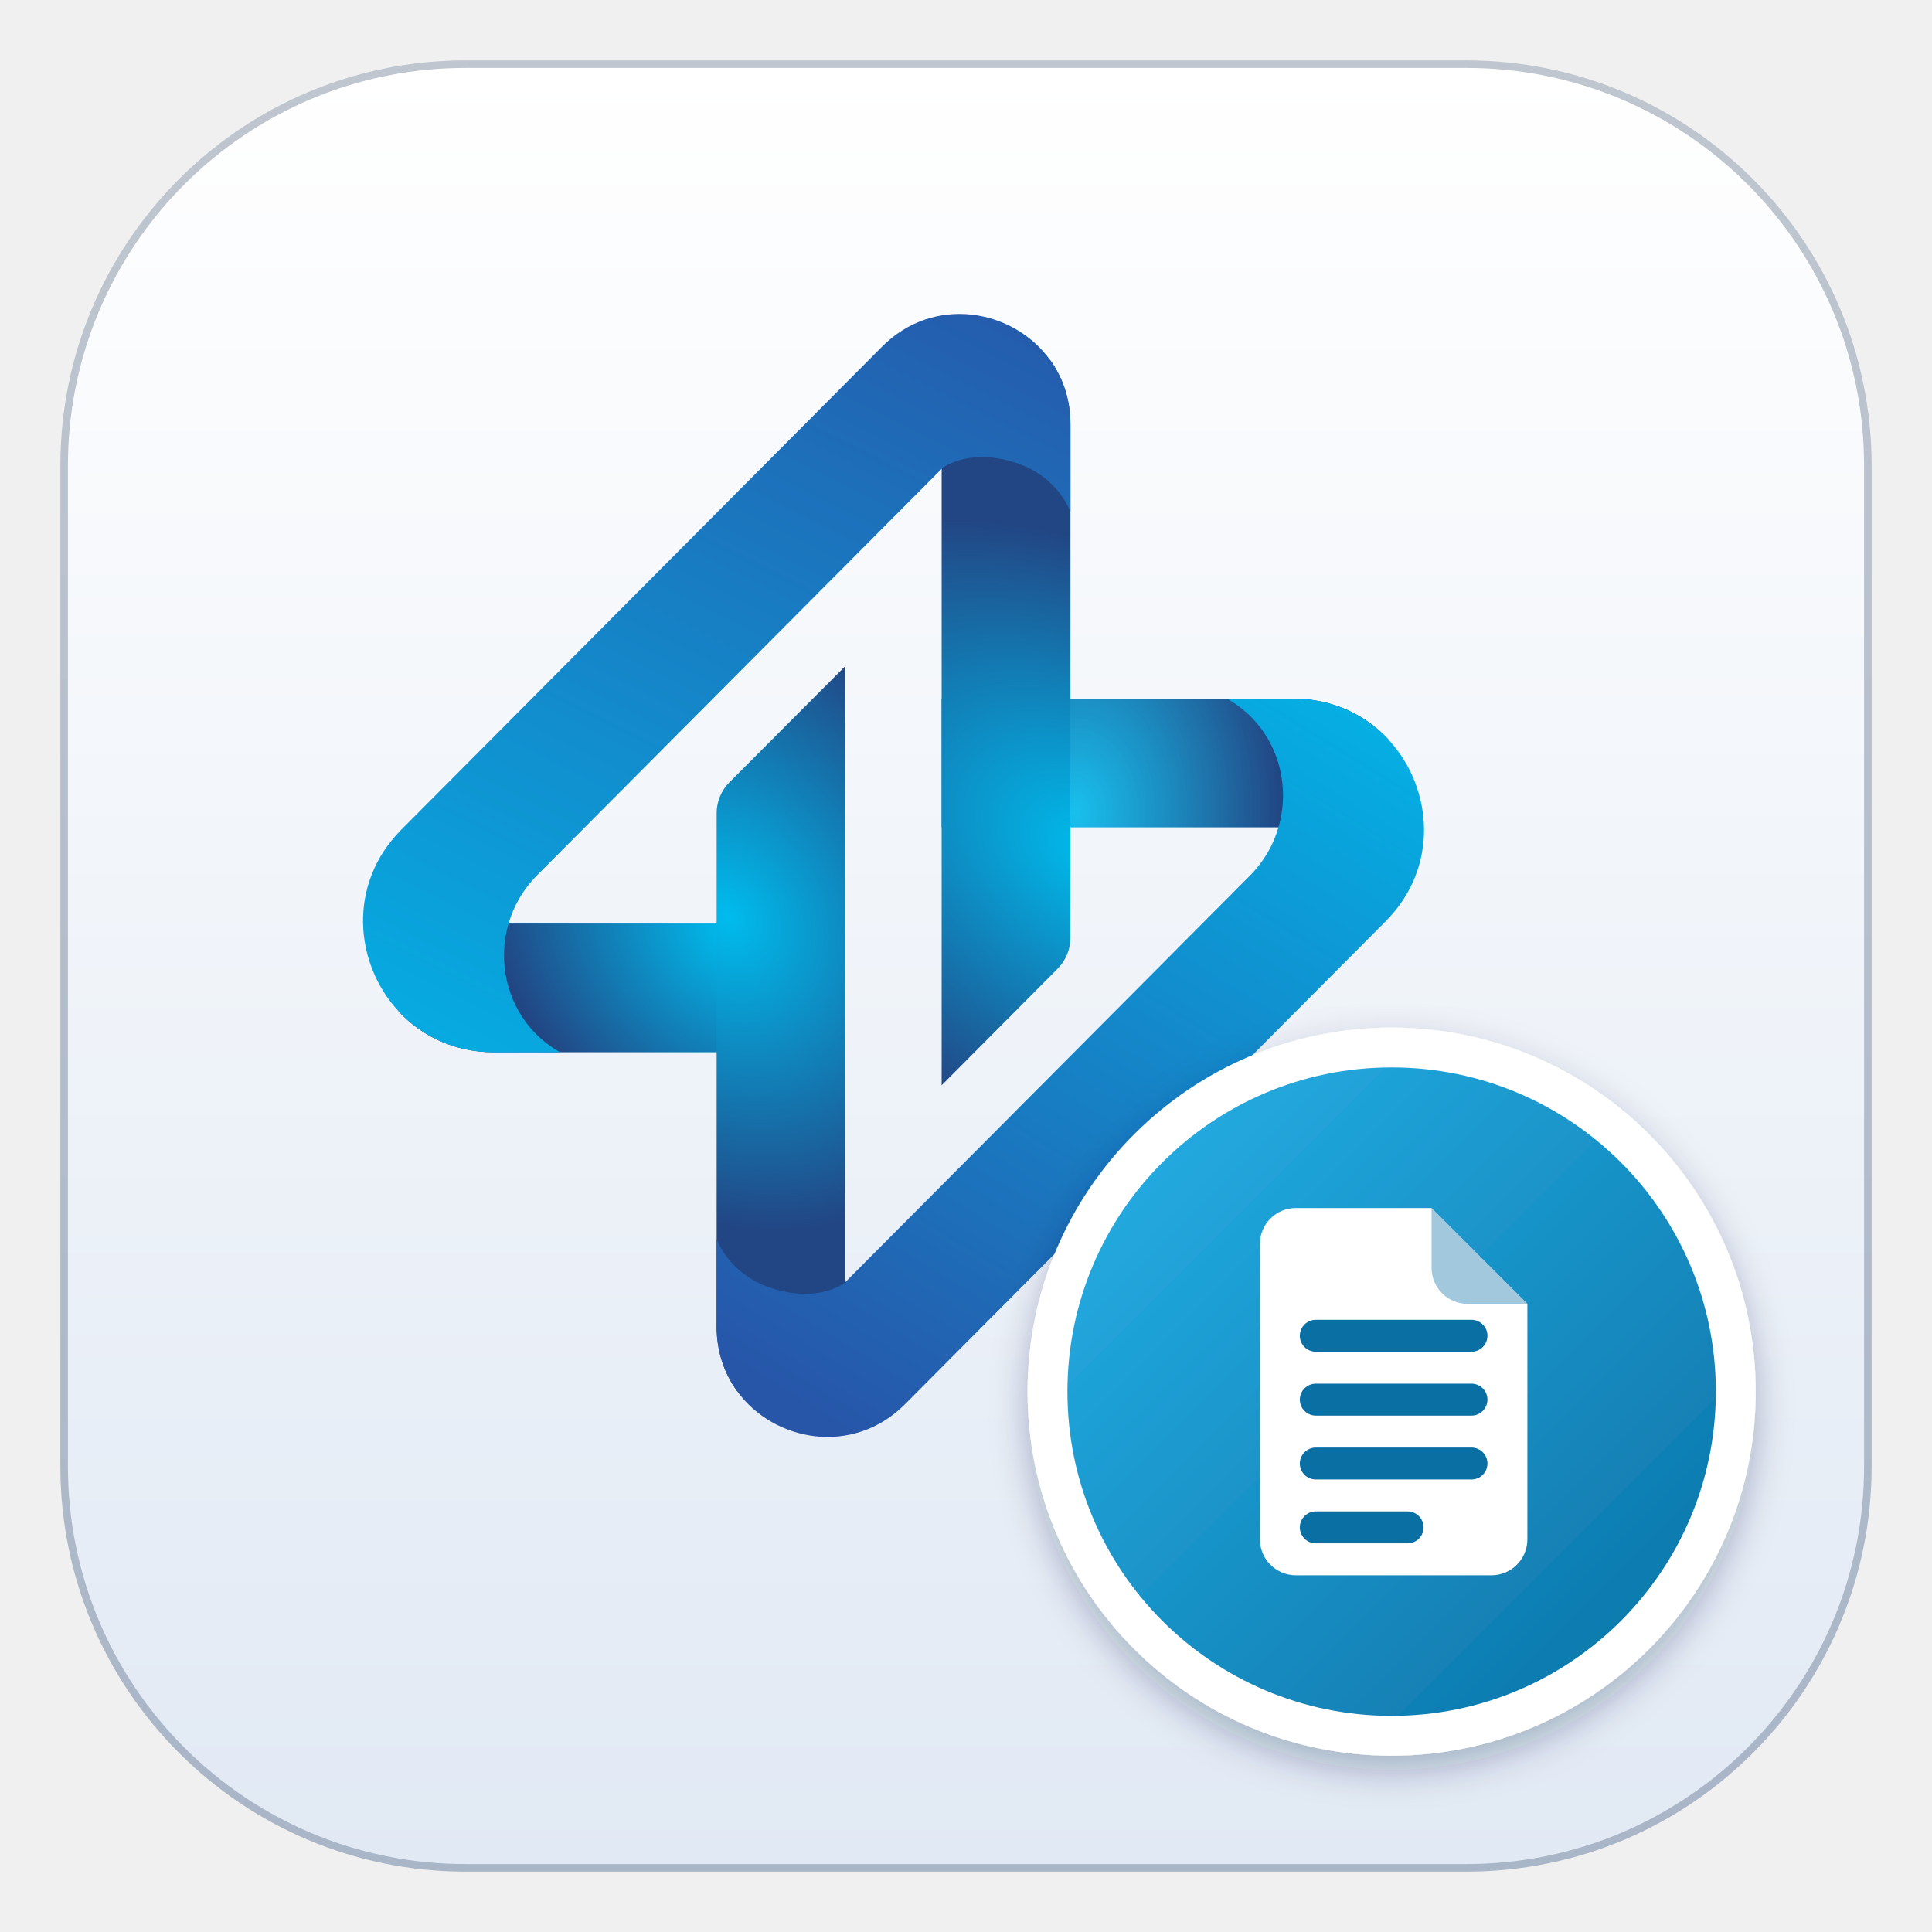
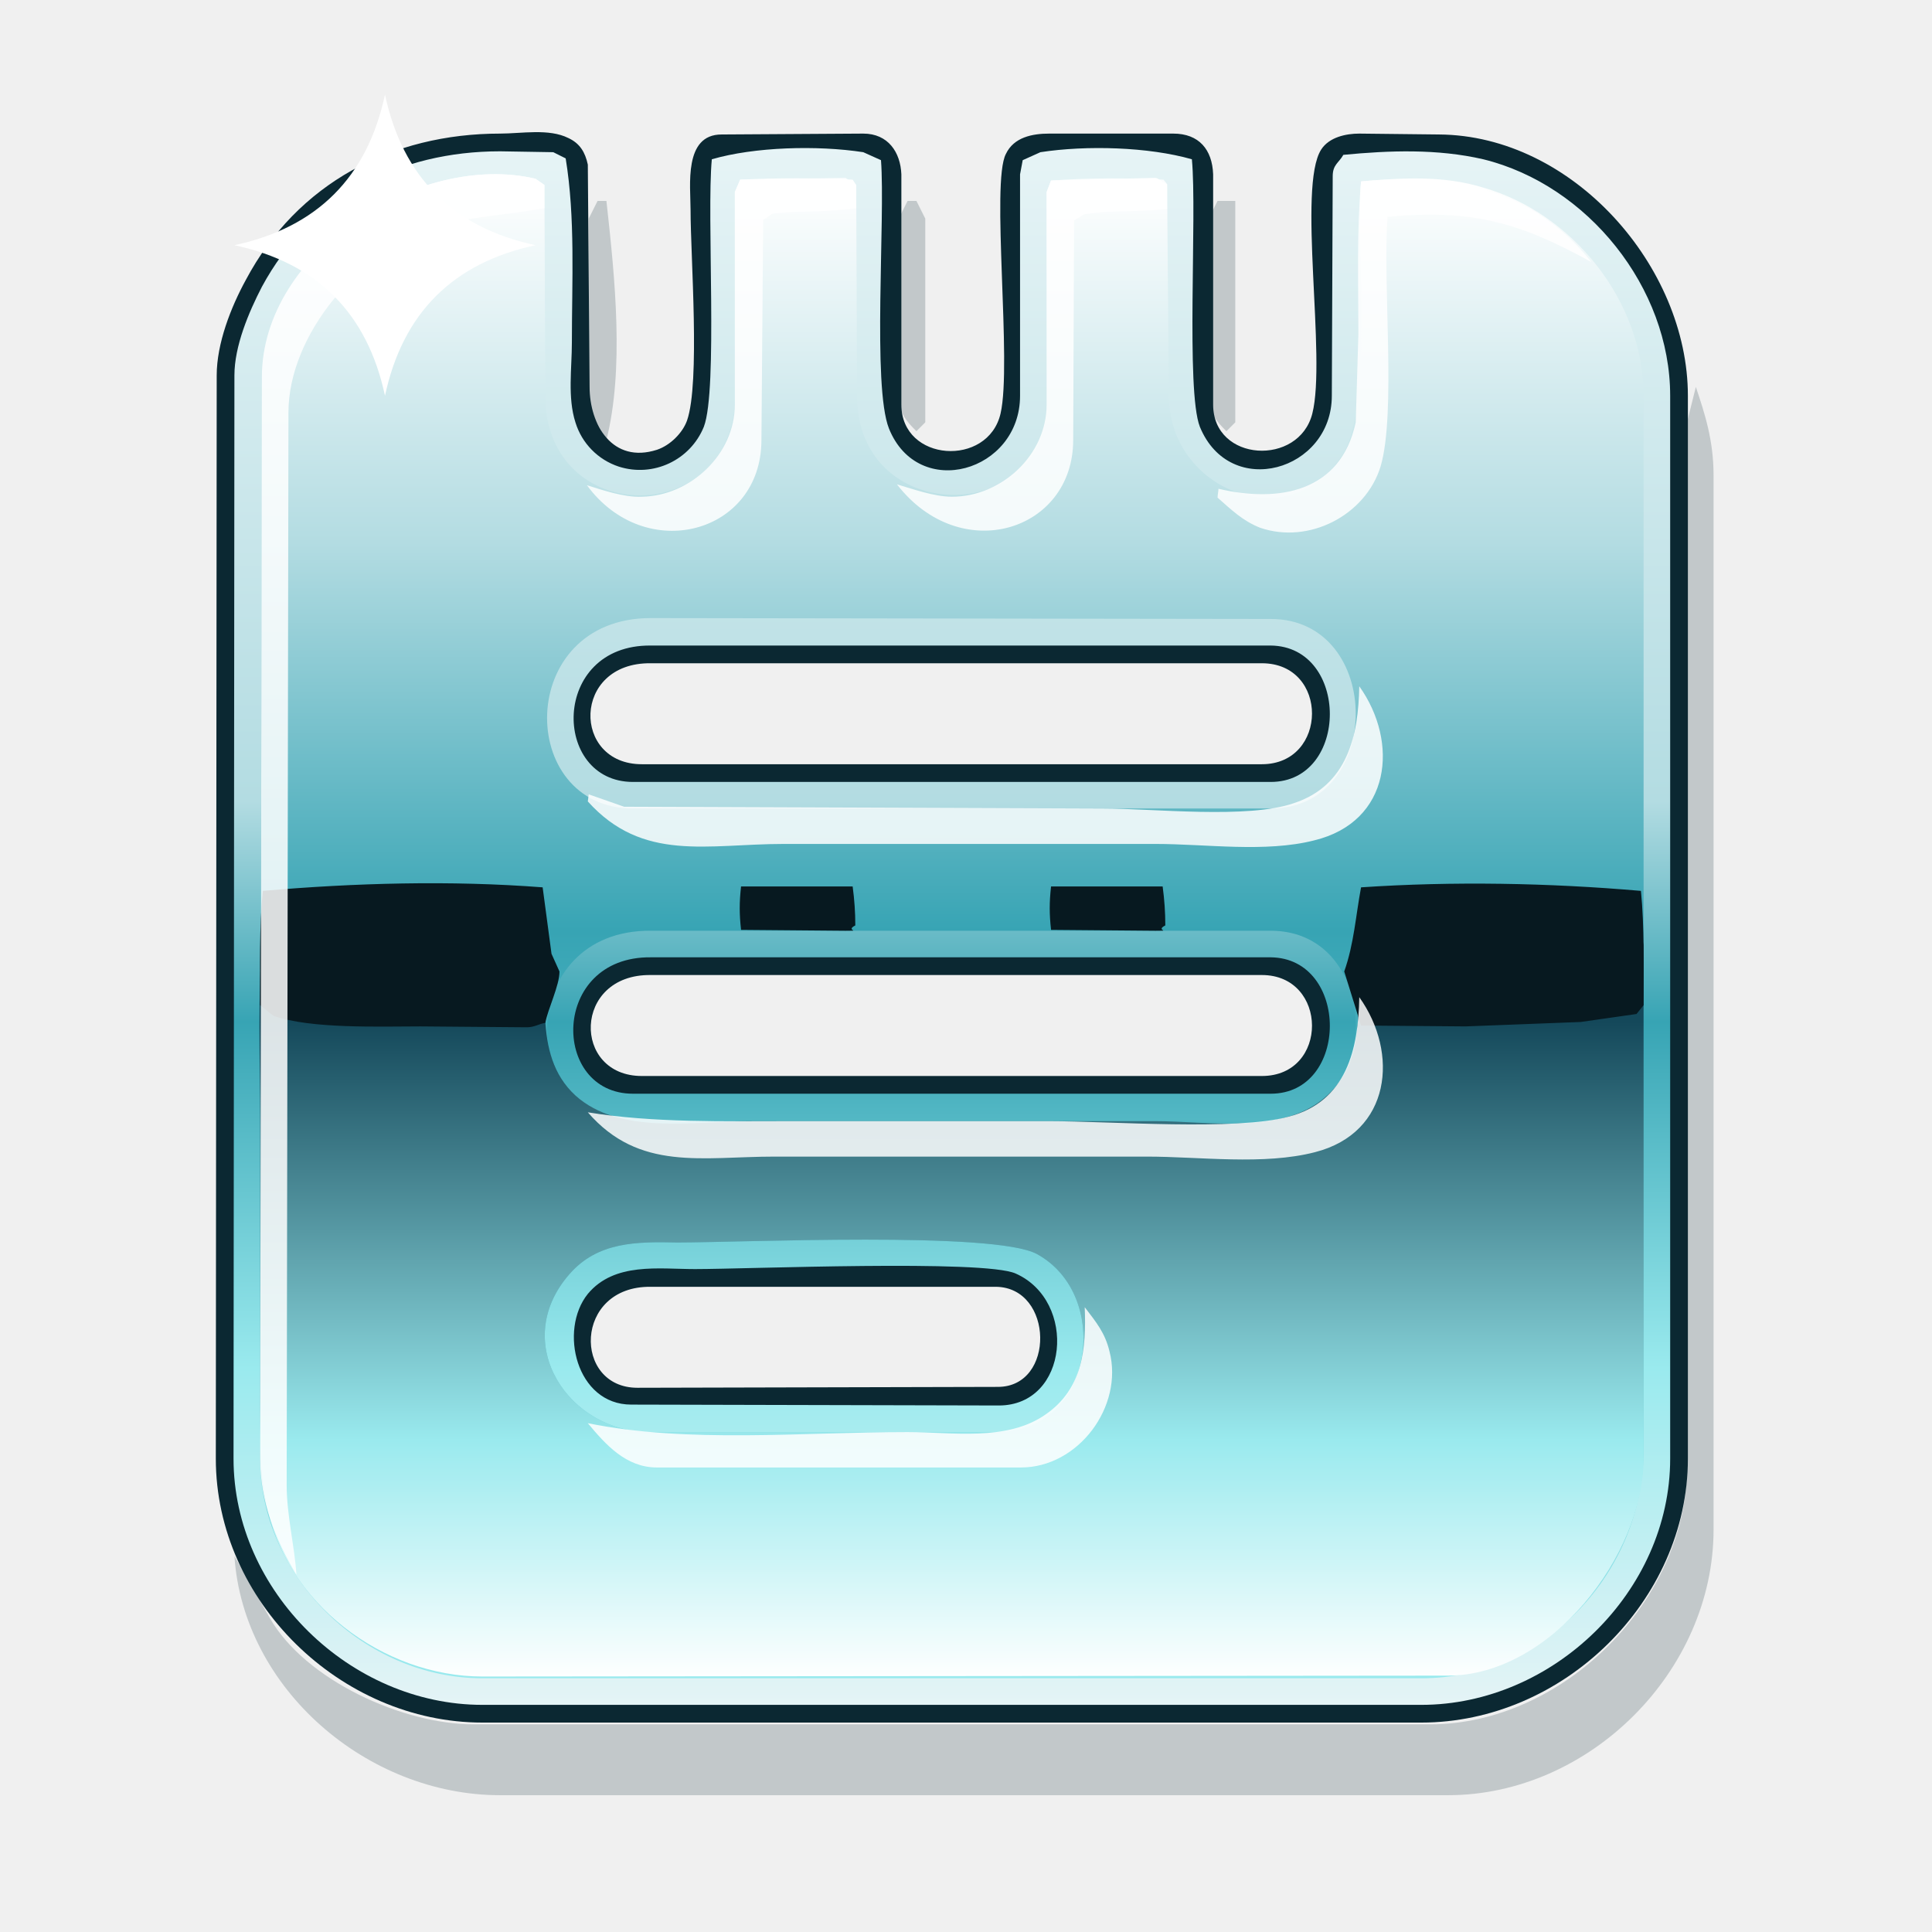
<svg xmlns="http://www.w3.org/2000/svg" width="1024" height="1024" viewBox="0 0 1024 1024">
-   <defs>
-     <linearGradient id="tile" x1="0" y1="0" x2="0" y2="1">
-       <stop offset="0" stop-color="#FFFFFF" />
-       <stop offset="1" stop-color="#E1E9F4" />
-     </linearGradient>
-     <linearGradient id="prod" x1="0" y1="0" x2="1" y2="1">
-       <stop offset="0" stop-color="#27B4EA" />
-       <stop offset="1" stop-color="#0A6FA3" />
-     </linearGradient>
-     <filter id="drop" x="-10%" y="-10%" width="120%" height="130%">
-       <feDropShadow dx="0" dy="11.52" stdDeviation="13.44" flood-color="#0B2347" flood-opacity=".30" />
-     </filter>
-     <filter id="badge" x="-20%" y="-20%" width="140%" height="150%">
-       <feDropShadow dx="0" dy="7.68" stdDeviation="9.60" flood-color="#0B2347" flood-opacity=".28" />
-     </filter>
-   </defs>
-   <rect x="32.0" y="32.0" width="960.0" height="960.0" rx="214.75" fill="url(#tile)" />
-   <rect x="34.0" y="34.0" width="956.0" height="956.0" rx="212.75" fill="none" stroke="#0B2347" stroke-opacity="0.26" stroke-width="4" />
-   <svg x="192.40" y="166.40" width="562.39" height="595.20" viewBox="0 0 960 1016">
-     <g clip-path="url(#clip0_926_87)">
-       <path d="M927.934 385.205L848.586 464.521H523.522V348.039H841.63C877.481 348.039 907.246 362.813 927.934 385.205Z" fill="url(#paint0_radial_926_87)" />
-       <path d="M436.478 551.505V667.986H118.37C82.519 667.986 52.754 653.212 32.066 630.821L111.414 551.505H436.478Z" fill="url(#paint1_radial_926_87)" />
-       <path d="M640.051 99.892V564.285C640.051 574.791 635.883 584.862 628.493 592.326L523.522 697.867V139.589L621.589 41.562C633.045 57.41 640.051 77.194 640.051 99.892Z" fill="url(#paint2_radial_926_87)" />
-       <path d="M640.051 99.893V178.953C630.973 157.124 612.281 141.455 589.752 134.374C567.786 127.447 544.619 126.962 525.006 138.669L523.522 140.151L157.545 507.821C144.913 520.499 136.321 535.606 131.718 551.505C119.521 593.272 134.505 640.79 174.448 665.686C175.726 666.479 177.005 667.245 178.309 667.987H118.395C82.544 667.987 52.779 653.212 32.092 630.821C-7.953 587.52 -14.192 515.694 34.649 466.617L469.618 29.574C516.362 -17.381 588.039 -4.729 621.589 41.562C633.045 57.41 640.051 77.194 640.051 99.893Z" fill="url(#paint3_linear_926_87)" />
-       <path d="M436.478 318.465V876.437L338.411 974.463C326.955 958.615 319.949 938.831 319.949 916.133V451.766C319.949 441.235 324.117 431.138 331.558 423.7L436.478 318.49V318.465Z" fill="url(#paint4_radial_926_87)" />
-       <path d="M319.949 916.108V837.047C329.027 858.876 347.719 874.545 370.248 881.626C392.213 888.553 415.381 889.038 434.994 877.331L436.478 875.849L802.429 508.205C815.061 495.526 823.653 480.42 828.256 464.521C840.454 422.754 825.469 375.236 785.527 350.34C784.248 349.547 782.969 348.78 781.665 348.039H841.579C877.43 348.039 907.195 362.813 927.882 385.205C967.927 428.505 974.166 500.332 925.325 549.409L490.331 986.452C443.586 1033.41 371.91 1020.75 338.36 974.463C326.904 958.616 319.898 938.831 319.898 916.133L319.949 916.108Z" fill="url(#paint5_linear_926_87)" />
+   <svg x="-49.45" y="-76.60" width="1126.68" height="1126.68" viewBox="0 0 512 512">
+     <g transform="scale(21.33333)">
+       <g fill="none">
+         <defs>
+           <linearGradient id="SVGQRBhgb6D" x1="0" x2="0" y1="3.2" y2="21" gradientUnits="userSpaceOnUse">
+             <stop offset="0" stop-color="#E7F4F6" />
+             <stop offset=".42" stop-color="#B3DCE2" />
+             <stop offset=".56" stop-color="#37A4B4" />
+             <stop offset=".78" stop-color="#9AEAEE" />
+             <stop offset="1" stop-color="#E7F4F6" />
+           </linearGradient>
+           <linearGradient id="SVGWm9DWciU" x1="0" x2="0" y1="3.7" y2="20.6" gradientUnits="userSpaceOnUse">
+             <stop offset="0" stop-color="#fff" />
+             <stop offset=".24" stop-color="#B3DCE2" />
+             <stop offset=".5" stop-color="#37A4B4" />
+             <stop offset="1" stop-color="#9AEAEE" />
+           </linearGradient>
+           <linearGradient id="SVG8UhHkdzI" x1="0" x2="0" y1="3.7" y2="20.6" gradientUnits="userSpaceOnUse">
+             <stop offset=".56" stop-color="#14485A" />
+             <stop offset=".84" stop-color="#9AEAEE" />
+             <stop offset="1" stop-color="#fff" />
+           </linearGradient>
+         </defs>
+         <path fill="#0B2832" fill-opacity=".2" d="m7.8 3.9l-.1.2v2c0 .2.1.3.2.5c.2-.8.1-1.8 0-2.7zm3.5 0l-.1.2v2c0 .2.1.3.2.4l.1-.1V4.1l-.1-.2zm3.5 0l-.1.2v2c0 .2.1.3.2.4l.1-.1V3.9zM20.2 6l-.1.4v11.8c0 1.5-1.4 2.9-2.9 2.9H6.4c-.8 0-1.9-.5-2.3-1.2l-.4-.7c.1 1.5 1.5 2.7 3 2.7h10.7c1.6 0 3-1.4 3-3V7c0-.4-.1-.7-.2-1" />
+         <path fill="#0B2832" d="M3.5 5.87L3.49 18.1c0 1.61 1.41 2.98 3.01 2.98h10.6c1.6 0 3.01-1.37 3.01-2.98v-12c0-1.46-1.3-2.94-2.81-2.95l-.9-.01c-.15 0-.34.04-.43.18c-.27.42.06 2.35-.1 2.98c-.15.6-1.12.55-1.12-.1V3.6c-.01-.28-.16-.46-.45-.46h-1.4c-.19 0-.4.04-.49.23c-.17.32.07 2.37-.06 2.93c-.14.61-1.12.55-1.12-.1V3.6c-.01-.25-.15-.46-.43-.46l-1.6.01c-.43 0-.35.58-.35.85c0 .53.11 1.95-.04 2.38c-.05.14-.19.28-.34.33c-.5.16-.76-.28-.76-.71l-.02-2.51c-.03-.14-.09-.24-.22-.3c-.22-.11-.53-.05-.77-.05c-1.22 0-2.29.56-2.87 1.65c-.17.31-.33.72-.33 1.08m4.9 3.25h6.9c.76 0 .75 1.14 0 1.14h-7c-.79 0-.79-1.15.1-1.14m0 3.52h6.9c.75 0 .76 1.14 0 1.14h-7c-.79 0-.78-1.15.1-1.14m0 3.52h3.9c.65.01.67 1.13.02 1.13l-4.07.01c-.73 0-.72-1.15.15-1.14" />
+         <path fill="url(#SVGQRBhgb6D)" d="M3.7 5.87L3.69 18.1c0 1.5 1.32 2.78 2.81 2.78h10.6c1.49 0 2.81-1.28 2.81-2.78v-12c0-1.22-.93-2.38-2.11-2.67c-.52-.12-1.06-.1-1.58-.05c-.05.09-.12.11-.12.24l-.01 2.48c0 .85-1.15 1.18-1.49.35c-.16-.41-.03-2.39-.09-3.02c-.49-.14-1.19-.16-1.71-.08l-.2.09l-.03.16v2.5c0 .86-1.15 1.19-1.48.37c-.19-.48-.04-2.36-.09-3.03l-.2-.09c-.52-.08-1.23-.06-1.71.08c-.06.63.07 2.6-.09 3.02a.78.78 0 0 1-.96.45a.76.76 0 0 1-.49-.5c-.09-.28-.04-.61-.04-.9c0-.69.04-1.41-.07-2.08l-.14-.07l-.6-.01c-1.14 0-2.14.51-2.69 1.53c-.15.29-.31.67-.31 1m4.7 3.05h7c.89.01.89 1.54 0 1.54H8.2c-.92 0-.93-1.55.2-1.54m0 3.52h7c.89.01.89 1.54 0 1.54H8.2c-.93 0-.93-1.55.2-1.54m3.93 5.06l-4.15-.01c-.62 0-.82-.84-.49-1.25c.3-.36.8-.28 1.21-.28c.59 0 3.26-.11 3.62.05c.7.31.6 1.49-.19 1.49" />
+         <path fill="url(#SVGWm9DWciU)" d="M4.01 5.89L3.99 18.1c0 1.34 1.18 2.48 2.51 2.48h10.6c1.4 0 2.51-1.2 2.51-2.58V6.1c0-1.07-.8-2.06-1.81-2.35c-.45-.14-.92-.11-1.38-.07c-.06.73.14 2.55-.21 3.09c-.61.94-1.96.39-1.96-.67l-.02-2.39c-.05-.01-.08-.06-.13-.07l-1.18.03l-.05.13v2.4c0 1.37-2.14 1.38-2.14-.1l-.01-2.38l-.04-.06c-.42-.02-.84-.02-1.27 0l-.06.14v2.3c0 1.5-2.14 1.5-2.14 0L7.2 3.72l-.1-.07c-1.31-.31-3.09.82-3.09 2.24M8.4 8.61l7 .01c1.28 0 1.28 2.14 0 2.14H8.2c-1.32 0-1.33-2.15.2-2.15m0 3.53h7c1.28 0 1.28 2.14 0 2.14H8.2c-1.32 0-1.33-2.15.2-2.14m3.93 5.66H8.4c-.92.01-1.6-1-.92-1.78c.32-.37.76-.37 1.22-.36c.73 0 3.58-.13 4.06.13c.86.47.63 2.01-.43 2.01" />
+         <path fill="url(#SVG8UhHkdzI)" d="M4.02 12.17c-.06.69-.03 1.42-.03 2.13v2.6c0 .57-.04 1.14.07 1.7c.21 1.13 1.32 1.96 2.44 1.96l10.9-.01c1.16 0 2.21-1.36 2.21-2.45v-5.8l-.03-.13c-1.02-.1-2.13-.08-3.16-.02c-.1.64.15 1.43-.43 1.89c-.49.4-1.3.25-1.89.25H9.5c-.61 0-1.45.16-1.95-.29c-.51-.47-.28-1.24-.37-1.85c-1.02-.07-2.14-.09-3.16.02m8.31 5.63H8.4c-.92.01-1.6-1-.92-1.78c.32-.37.76-.37 1.22-.36c.73 0 3.58-.13 4.06.13c.86.47.63 2.01-.43 2.01" />
+         <path fill="#071920" d="M4.02 11.69c-.04.41-.03.86-.03 1.29l.15.12c.42.15 1.2.12 1.66.12l1.2.01c.09 0 .14-.04.21-.05c.03-.16.16-.42.16-.58l-.09-.2l-.1-.75c-1.04-.08-2.12-.05-3.16.04m5.4-.05c-.02.18-.02.31 0 .49l1.18.01c.19 0-.01 0 .11-.06c0-.15-.01-.29-.03-.44zm3.5 0c-.02.18-.02.31 0 .49l1.18.01c.19 0-.01 0 .11-.06c0-.15-.01-.29-.03-.44zm3.5.01c-.06.32-.08.64-.19.95l.19.61l1.18.01l1.3-.05l.63-.09l.08-.1c0-.43.01-.88-.03-1.29c-1.04-.09-2.12-.11-3.16-.04" />
+         <path fill="#fff" fill-opacity=".85" d="M4.01 5.89L3.99 18.1c0 .48.17.91.41 1.31c-.02-.32-.11-.67-.11-1.01l.02-12.11c0-.89.81-1.82 1.64-2.09c.41-.13.86-.14 1.25-.22v-.26l-.1-.07c-1.31-.31-3.09.82-3.09 2.24m5.4-2.23l-.06.14v2.4c0 .56-.5 1.03-1.05 1.04c-.2.01-.46-.08-.62-.13c.66.9 1.97.55 1.97-.51l.02-2.49c.05-.01.08-.07.13-.07c.31-.03.63-.01.92-.06v-.26l-.12-.08zm3.51.01l-.05.13v2.4c0 .57-.51 1.04-1.07 1.04c-.2 0-.45-.09-.62-.14c.72.93 1.99.53 1.99-.5l.01-2.48l.12-.07c.31-.05.64-.02.93-.06v-.28l-.04-.05c-.43-.02-.85-.02-1.27.01m3.5.01c-.05.56-.03 1.15-.03 1.72l-.03 1c-.17.79-.87.91-1.55.75c0 .03-.01.07-.01.1c.16.14.28.26.48.34c.55.19 1.19-.14 1.36-.69c.18-.61.02-2.09.08-2.82c.97-.09 1.5.07 2.3.51c-.66-.83-1.58-1.01-2.6-.91m-.02 5.7c-.01.55-.13 1.12-.74 1.32c-.52.18-1.58.06-2.16.06l-5.4-.02l-.4-.14l-.01.08c.62.69 1.35.48 2.21.48h4.2c.57 0 1.24.1 1.79-.04c.87-.21.96-1.11.51-1.74m0 3.51c-.01.58-.14 1.18-.8 1.35c-.59.16-2.02.05-2.7.05H10c-.77 0-1.58.02-2.31-.1c.58.67 1.29.5 2.11.5H14c.6 0 1.32.1 1.9-.05c.86-.22.95-1.12.5-1.75m-3.1 3.5c.02.46-.02.92-.44 1.21c-.44.31-1.06.2-1.56.2c-1.18 0-2.48.13-3.61-.1c.2.24.43.5.78.5h4.11c.65 0 1.16-.69 1-1.31c-.05-.21-.15-.33-.28-.5" />
+         <path fill="#fff" d="M5.4 2.7q.3 1.4 1.7 1.7q-1.4.3-1.7 1.7q-.3-1.4-1.7-1.7q1.4-.3 1.7-1.7" />
+       </g>
    </g>
-     <defs>
-       <radialGradient id="paint0_radial_926_87" cx="0" cy="0" r="1" gradientTransform="matrix(186.667 11.8369 -15.4177 242.522 642.963 451.775)" gradientUnits="userSpaceOnUse">
-         <stop stop-color="#00BBEC" stop-opacity="0.9" />
-         <stop offset="1" stop-color="#224684" />
-       </radialGradient>
-       <radialGradient id="paint1_radial_926_87" cx="0" cy="0" r="1" gradientTransform="matrix(-138.272 133.165 -172.68 -178.85 330.864 559.293)" gradientUnits="userSpaceOnUse">
-         <stop offset="0.007" stop-color="#00BBEC" />
-         <stop offset="1" stop-color="#224684" />
-       </radialGradient>
-       <radialGradient id="paint2_radial_926_87" cx="0" cy="0" r="1" gradientTransform="matrix(-142.222 211.091 -318.286 -213.904 660.741 487.286)" gradientUnits="userSpaceOnUse">
-         <stop offset="0.007" stop-color="#00BBEC" />
-         <stop offset="1" stop-color="#224684" />
-       </radialGradient>
-       <linearGradient id="paint3_linear_926_87" x1="-25.679" y1="807.868" x2="449.09" y2="-134.077" gradientUnits="userSpaceOnUse">
-         <stop offset="0.007" stop-color="#00BBEC" />
-         <stop offset="1" stop-color="#2756A9" />
-       </linearGradient>
-       <radialGradient id="paint4_radial_926_87" cx="0" cy="0" r="1" gradientTransform="matrix(146.173 255.48 -210.092 119.901 330.864 546.47)" gradientUnits="userSpaceOnUse">
-         <stop offset="0.007" stop-color="#00BBEC" />
-         <stop offset="1" stop-color="#224684" />
-       </radialGradient>
-       <linearGradient id="paint5_linear_926_87" x1="1086.42" y1="335.379" x2="606.253" y2="1115.56" gradientUnits="userSpaceOnUse">
-         <stop offset="0.007" stop-color="#00BBEC" />
-         <stop offset="1" stop-color="#2756A9" />
-       </linearGradient>
-       <clipPath id="clip0_926_87">
-         <rect width="960" height="1016" fill="white" />
-       </clipPath>
-     </defs>
  </svg>
-   <circle cx="737.60" cy="737.60" r="182.40" fill="url(#prod)" stroke="#FFFFFF" stroke-width="21.12" filter="url(#badge)" />
-   <g transform="translate(631.81,631.81) scale(2.1158)">
-     <path d="M26,4 H60 L84,28 V87 a9,9 0 0 1 -9,9 H26 a9,9 0 0 1 -9,-9 V13 a9,9 0 0 1 9,-9 Z" fill="#FFFFFF" />
-     <path d="M60,4 V19 a9,9 0 0 0 9,9 H84 Z" fill="#0A6FA3" fill-opacity=".38" />
-     <path d="M31,36 H70" stroke="#0A6FA3" stroke-width="8" stroke-linecap="round" />
-     <path d="M31,52 H70" stroke="#0A6FA3" stroke-width="8" stroke-linecap="round" />
-     <path d="M31,68 H70" stroke="#0A6FA3" stroke-width="8" stroke-linecap="round" />
-     <path d="M31,84 H54" stroke="#0A6FA3" stroke-width="8" stroke-linecap="round" />
-   </g>
</svg>
